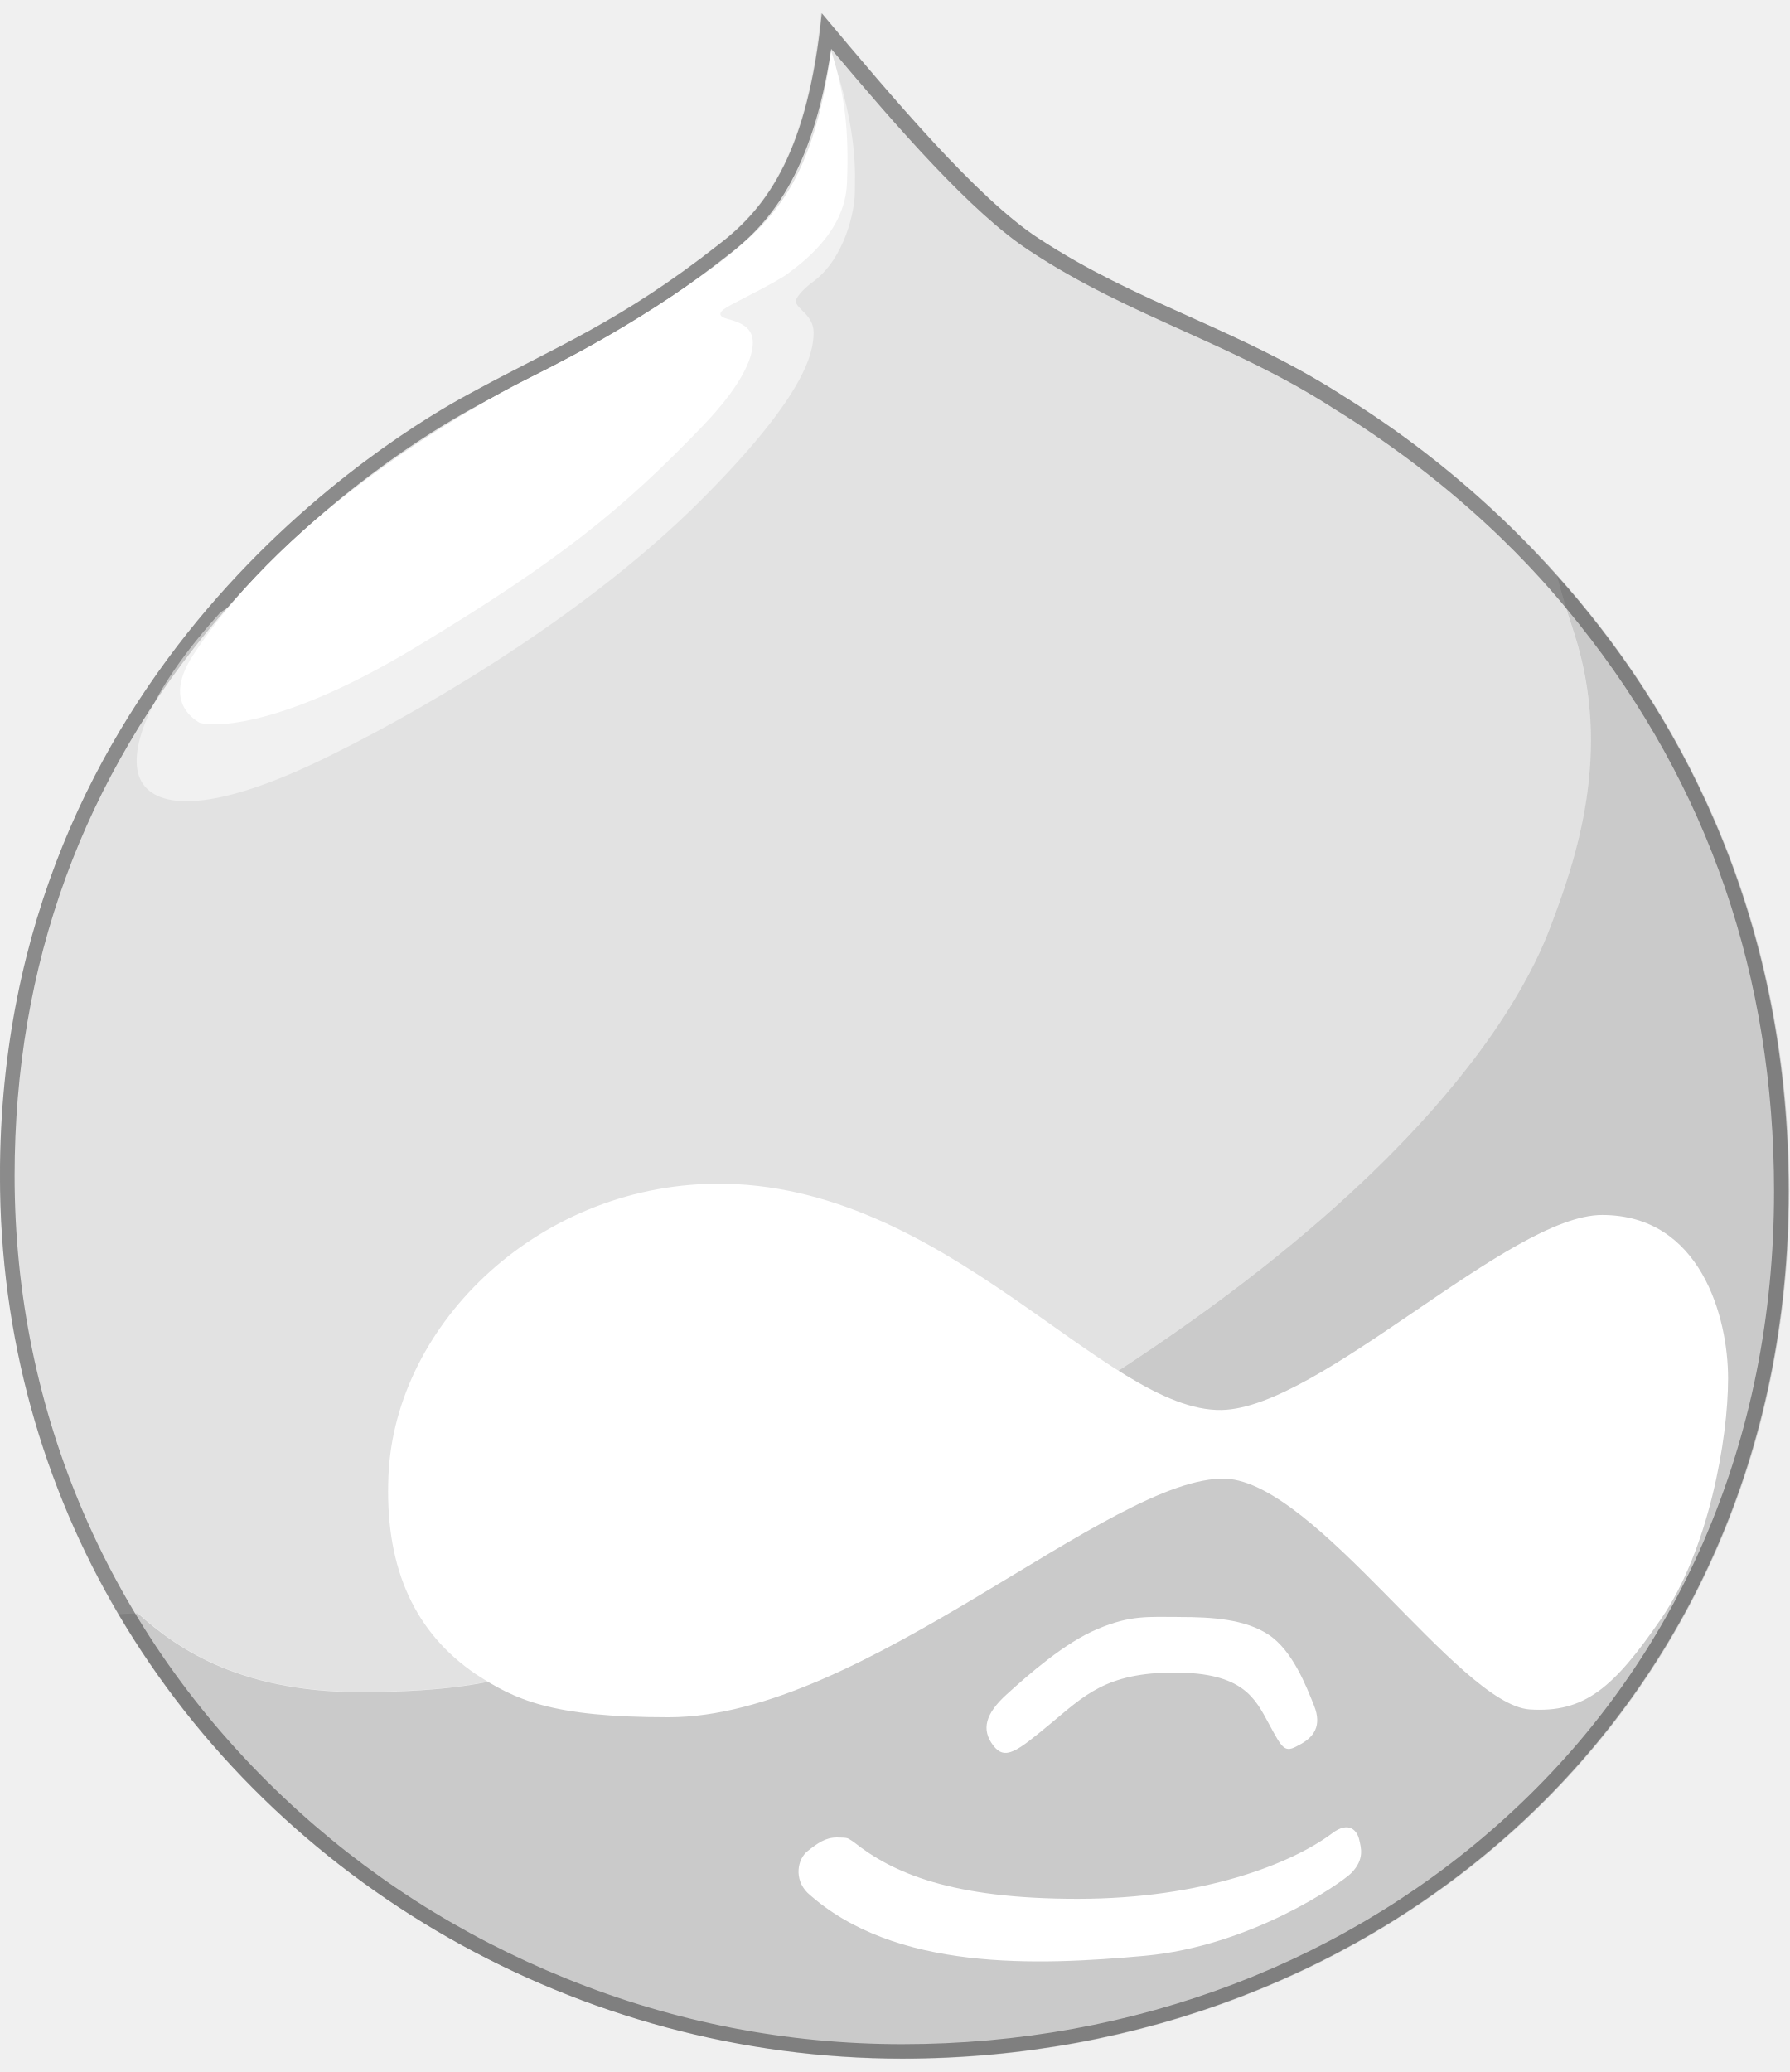
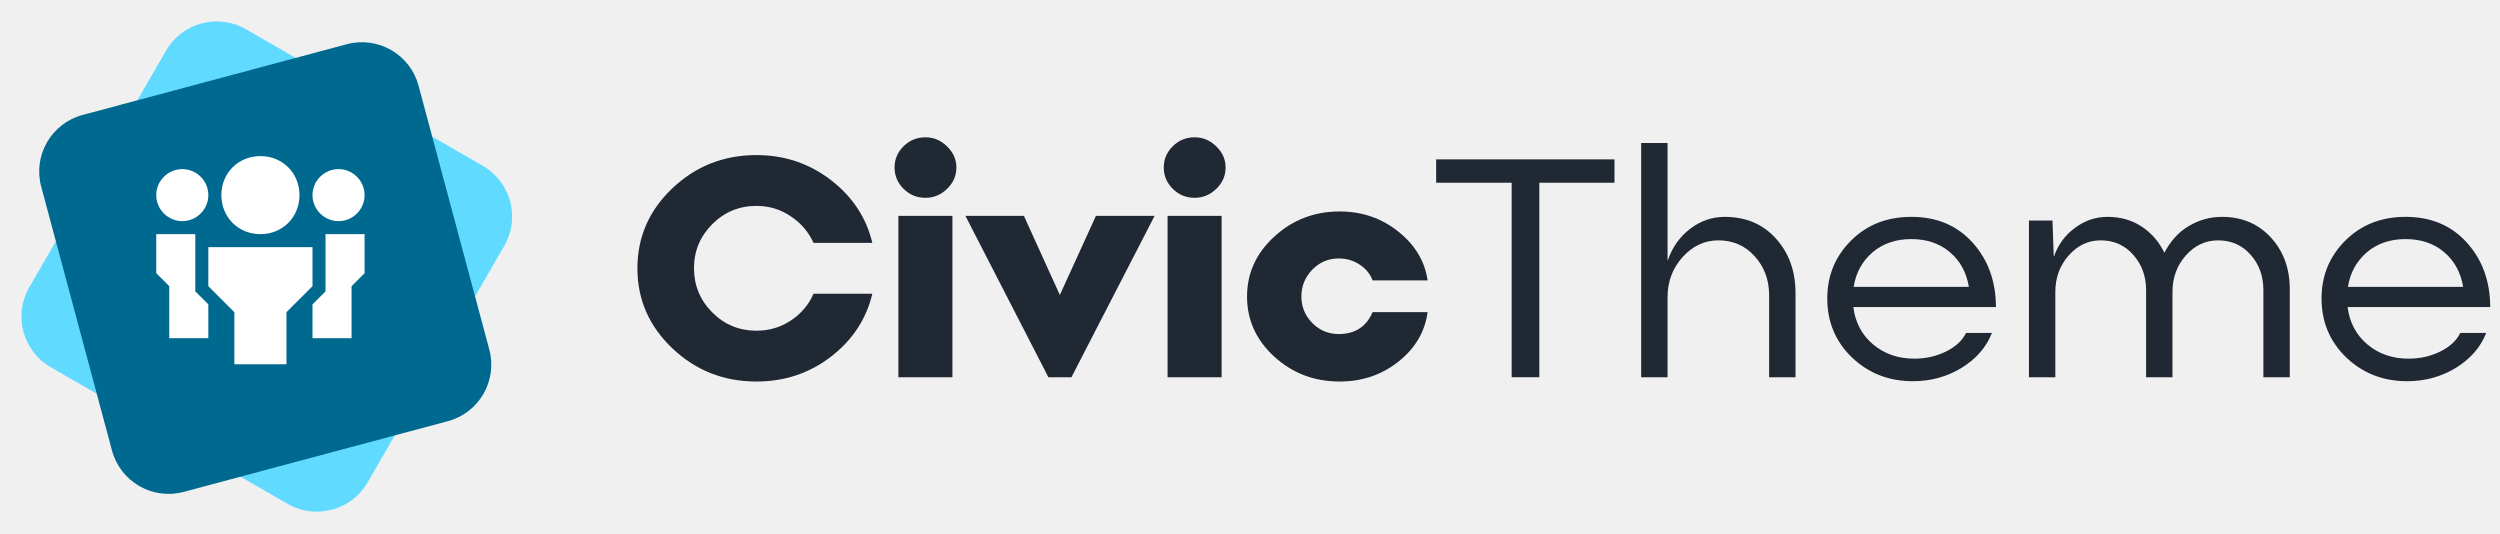
- <svg xmlns="http://www.w3.org/2000/svg" width="57" height="66" viewBox="471.5 467 57 66" enable-background="new 471.5 467 57 66">
-   <path opacity=".2" fill="#303030" d="M528.5 504.965c0 16.634-13.123 27.615-28.24 27.615-10.29 0-19.894-5.523-24.978-14.167l.605-.027c1.313 1.192 3.39 2.58 7.404 2.515 4.77-.064 5.645-.875 9.855-2.756 22.716-10.17 26.925-19.457 27.736-21.59s2.013-5.587.756-9.415c-.242-.737-.42-1.333-.54-1.808-3.018-3.372-6.017-5.225-6.92-5.784-.14-.093-.29-.177-.43-.26l.44.26c2.01 1.247 14.314 8.782 14.314 25.417z" />
-   <path fill="#fff" d="M509.09 518.507c1.006 0 2.077.065 2.83.568.756.503 1.193 1.63 1.445 2.263.25.634 0 1.006-.503 1.258-.438.25-.503.12-.94-.69-.44-.81-.82-1.63-3.01-1.63s-2.887.755-3.948 1.63c-1.062.876-1.443 1.193-1.825.69s-.253-1.006.437-1.63 1.825-1.63 2.888-2.077c1.06-.45 1.62-.383 2.625-.383zm-10.413 7.152c1.257 1.005 3.14 1.825 7.153 1.825 4.015 0 6.836-1.137 8.094-2.077.568-.438.82-.065.875.187.056.25.186.624-.252 1.07-.316.317-3.194 2.33-6.594 2.636-3.4.31-7.964.504-10.73-2.01-.438-.44-.316-1.07 0-1.323.317-.25.568-.438.94-.438.374.008.317.008.513.13z" />
-   <path opacity=".2" fill="#aaa" d="M520.89 496.545c-.81 2.133-5.02 11.42-27.735 21.59-4.21 1.88-5.085 2.69-9.854 2.756-4.013.066-6.09-1.32-7.403-2.514l-.605.028h-.01c-2.393-4.042-3.78-8.783-3.78-13.952 0-7.852 2.97-13.654 6.287-17.687.11-.13.213-.26.325-.382 2.683-3.148 5.55-5.17 7.218-6.203.038-.028.075-.047.112-.065.42-.25.754-.447.987-.568 2.757-1.51 4.77-2.263 7.963-4.77.12-.092.242-.186.354-.288l.008-.01c.875-.754 1.64-1.76 2.18-3.4v-.008c.325-.97.567-2.16.716-3.65l.02.018c2.253 2.69 4.954 5.886 6.89 7.144.69.447 1.38.848 2.068 1.202l.3.15c2.243 1.126 4.507 1.945 6.807 3.333l.428.26c.903.56 3.902 2.412 6.92 5.784.12.475.298 1.07.54 1.807 1.274 3.837.073 7.292-.737 9.425z" />
-   <path opacity=".5" fill="#333" d="M514.176 479.538c-3.26-2.077-6.464-2.887-9.603-4.955-1.938-1.267-4.64-4.47-6.893-7.162-.438 4.332-1.686 6.148-3.26 7.35-3.195 2.515-5.207 3.26-7.963 4.77-2.338 1.256-14.958 8.726-14.958 24.913 0 5.17 1.387 9.91 3.77 13.96 5.077 8.635 14.68 14.158 24.97 14.158 15.126 0 28.24-10.98 28.24-27.614 0-9.127-3.707-15.526-7.386-19.633-3.016-3.382-6.015-5.217-6.918-5.785zm7.627 7.34c4.117 5.15 6.213 11.23 6.213 18.077 0 3.968-.755 7.712-2.245 11.148-1.414 3.25-3.444 6.13-6.053 8.56-5.15 4.806-12.062 7.45-19.475 7.45-3.67 0-7.265-.698-10.692-2.086-3.372-1.36-6.398-3.297-9.016-5.774-5.532-5.225-8.57-12.257-8.57-19.8 0-6.716 2.18-12.695 6.483-17.753 3.288-3.865 6.836-6.007 8.196-6.743.67-.363 1.285-.69 1.89-.997 1.892-.97 3.68-1.89 6.14-3.818 1.312-.997 2.71-2.58 3.305-6.585 2.077 2.468 4.48 5.234 6.314 6.426 1.63 1.08 3.307 1.835 4.918 2.562 1.527.69 3.11 1.406 4.676 2.403l.056.037c4.62 2.84 7.06 5.896 7.86 6.892z" />
-   <path opacity=".5" fill="#fff" d="M497.98 468.678c.874 2.58.753 3.893.753 4.452 0 .56-.307 2.077-1.313 2.832-.438.317-.568.568-.568.624 0 .25.568.438.568 1.006 0 .69-.317 2.077-3.642 5.393-3.325 3.316-8.103 6.278-11.8 8.103-3.698 1.826-5.468 1.686-5.97.81s.185-2.83 2.514-5.392l9.667-6.278 9.164-6.398.503-2.44" />
-   <path fill="#fff" d="M497.98 468.613c-.57 4.145-1.826 5.393-3.512 6.715-2.83 2.133-5.588 3.446-6.212 3.763-1.63.82-7.535 4.08-10.608 8.784-.94 1.444 0 2.012.186 2.133.187.12 2.33.372 6.9-2.385 4.574-2.757 6.595-4.387 9.175-7.078 1.377-1.444 1.573-2.263 1.573-2.636 0-.438-.316-.624-.82-.754-.25-.065-.316-.187 0-.373.317-.186 1.622-.82 1.938-1.07.318-.25 1.827-1.257 1.882-2.887.065-1.63-.056-2.766-.503-4.21zm-14.112 45.628c.065-4.898 4.648-9.472 10.422-9.536 7.348-.065 12.424 7.283 16.13 7.208 3.14-.064 9.166-6.212 12.118-6.212 3.14 0 4.014 3.26 4.014 5.206 0 1.938-.623 5.458-2.133 7.656-1.51 2.198-2.44 3.008-4.2 2.888-2.264-.187-6.78-7.21-9.67-7.35-3.64-.12-11.547 7.6-17.75 7.6-3.763 0-4.9-.567-6.147-1.378-1.92-1.312-2.85-3.315-2.785-6.08z" />
+ <svg xmlns="http://www.w3.org/2000/svg" width="225" height="48" viewBox="0 0 225 48" fill="none">
+   <path d="M14.941 4.562C16.398 2.043 19.623 1.179 22.145 2.634L43.457 14.927C45.98 16.382 46.844 19.604 45.388 22.123L33.083 43.415C31.627 45.935 28.401 46.798 25.879 45.343L4.567 33.051C2.045 31.596 1.181 28.374 2.637 25.854L14.941 4.562Z" fill="#61DAFF" />
+   <path d="M3.709 16.796C2.955 13.986 4.624 11.097 7.438 10.344L31.208 3.981C34.022 3.228 36.913 4.895 37.667 7.706L44.036 31.453C44.79 34.264 43.121 37.153 40.307 37.906L16.537 44.269C13.723 45.022 10.832 43.354 10.078 40.544L3.709 16.796Z" fill="#00698F" />
+   <g clip-path="url(#clip0_13_6186)">
+     <path d="M23.438 21.073C21.445 21.073 19.922 19.551 19.922 17.561C19.922 15.571 21.445 14.049 23.438 14.049C25.43 14.049 26.953 15.571 26.953 17.561C26.953 19.551 25.43 21.073 23.438 21.073Z" fill="white" />
+     <path d="M25.781 32.781H21.094V28.098L18.75 25.756V22.244H28.125V25.756L25.781 28.098V32.781Z" fill="white" />
+     <path d="M16.406 19.902C15.117 19.902 14.062 18.849 14.062 17.561C14.062 16.273 15.117 15.22 16.406 15.22C17.695 15.22 18.75 16.273 18.75 17.561C18.75 18.849 17.695 19.902 16.406 19.902Z" fill="white" />
+     <path d="M17.578 26.224V21.073H14.062V24.585L15.234 25.756V30.439H18.75V27.395L17.578 26.224Z" fill="white" />
+     <path d="M30.469 19.902C31.758 19.902 32.812 18.849 32.812 17.561C32.812 16.273 31.758 15.22 30.469 15.22C29.18 15.22 28.125 16.273 28.125 17.561C28.125 18.849 29.18 19.902 30.469 19.902Z" fill="white" />
+     <path d="M29.297 26.224V21.073H32.812V24.585L31.641 25.756V30.439H28.125V27.395L29.297 26.224Z" fill="white" />
+   </g>
+   <path d="M78.51 26.434C77.967 28.721 76.722 30.612 74.776 32.108C72.841 33.594 70.609 34.337 68.082 34.337C65.135 34.337 62.612 33.342 60.514 31.35C58.416 29.359 57.367 26.958 57.367 24.148C57.367 21.337 58.416 18.936 60.514 16.945C62.612 14.954 65.135 13.958 68.082 13.958C70.599 13.958 72.831 14.706 74.776 16.202C76.722 17.697 77.967 19.584 78.51 21.861H73.217C72.769 20.87 72.082 20.07 71.157 19.46C70.242 18.841 69.217 18.531 68.082 18.531C66.518 18.531 65.187 19.084 64.091 20.189C63.003 21.285 62.46 22.604 62.46 24.148C62.46 25.691 63.008 27.015 64.105 28.12C65.202 29.216 66.527 29.764 68.082 29.764C69.217 29.764 70.247 29.459 71.172 28.849C72.106 28.23 72.788 27.425 73.217 26.434H78.51Z" fill="#1F2833" />
+   <path d="M83.286 17.802C82.523 17.802 81.87 17.535 81.326 17.002C80.782 16.459 80.511 15.816 80.511 15.073C80.511 14.329 80.782 13.691 81.326 13.158C81.87 12.624 82.523 12.357 83.286 12.357C84.03 12.357 84.678 12.629 85.231 13.172C85.794 13.715 86.075 14.348 86.075 15.073C86.075 15.816 85.794 16.459 85.231 17.002C84.678 17.535 84.03 17.802 83.286 17.802ZM80.854 33.951V19.431H85.718V33.951H80.854Z" fill="#1F2833" />
+   <path d="M94.356 33.951L86.889 19.431H92.153L95.386 26.548L98.633 19.431H103.912L96.43 33.951H94.356Z" fill="#1F2833" />
+   <path d="M107.514 17.802C106.751 17.802 106.098 17.535 105.555 17.002C105.011 16.459 104.739 15.816 104.739 15.073C104.739 14.329 105.011 13.691 105.555 13.158C106.098 12.624 106.751 12.357 107.514 12.357C108.258 12.357 108.907 12.629 109.46 13.172C110.023 13.715 110.304 14.348 110.304 15.073C110.304 15.816 110.023 16.459 109.46 17.002C108.907 17.535 108.258 17.802 107.514 17.802ZM105.083 33.951V19.431H109.946V33.951H105.083Z" fill="#1F2833" />
+   <path d="M128.484 28.092C128.245 29.864 127.368 31.35 125.851 32.551C124.345 33.742 122.585 34.337 120.573 34.337C118.284 34.337 116.319 33.589 114.679 32.093C113.048 30.598 112.233 28.797 112.233 26.691C112.233 24.586 113.053 22.785 114.693 21.289C116.334 19.784 118.294 19.031 120.573 19.031C122.585 19.031 124.345 19.636 125.851 20.846C127.358 22.047 128.236 23.509 128.484 25.234H123.534C123.315 24.652 122.928 24.181 122.375 23.819C121.822 23.447 121.193 23.261 120.487 23.261C119.552 23.261 118.756 23.6 118.098 24.276C117.45 24.953 117.125 25.758 117.125 26.691C117.125 27.606 117.45 28.397 118.098 29.064C118.756 29.731 119.552 30.064 120.487 30.064C121.956 30.064 122.971 29.407 123.534 28.092H128.484Z" fill="#1F2833" />
+   <path d="M145.304 14.344V16.445H138.538V33.951H136.049V16.445H129.254V14.344H145.304Z" fill="#1F2833" />
+   <path d="M147.705 33.951V12.872H150.08V23.419H150.109C150.5 22.266 151.162 21.327 152.097 20.603C153.041 19.879 154.085 19.517 155.23 19.517C157.128 19.517 158.663 20.17 159.836 21.475C161.009 22.771 161.596 24.405 161.596 26.377V33.951H159.221V26.577C159.221 25.195 158.792 24.028 157.933 23.076C157.075 22.113 155.983 21.632 154.658 21.632C153.408 21.632 152.331 22.137 151.425 23.147C150.528 24.148 150.08 25.348 150.08 26.748V33.951H147.705Z" fill="#1F2833" />
+   <path d="M172.279 32.279C173.319 32.279 174.272 32.065 175.14 31.636C176.008 31.207 176.609 30.65 176.943 29.964H179.274C178.769 31.25 177.858 32.298 176.542 33.108C175.226 33.908 173.767 34.309 172.165 34.309C170 34.309 168.174 33.599 166.686 32.179C165.198 30.75 164.454 28.978 164.454 26.863C164.454 24.814 165.165 23.08 166.586 21.661C168.016 20.232 169.828 19.517 172.022 19.517C174.311 19.517 176.151 20.294 177.544 21.847C178.936 23.4 179.632 25.329 179.632 27.634H166.8C166.972 29.016 167.563 30.136 168.574 30.993C169.595 31.85 170.83 32.279 172.279 32.279ZM172.022 21.518C170.62 21.518 169.452 21.918 168.517 22.718C167.592 23.519 167.029 24.552 166.829 25.82H177.2C176.981 24.514 176.409 23.471 175.484 22.69C174.559 21.909 173.405 21.518 172.022 21.518Z" fill="#1F2833" />
+   <path d="M199.957 19.517C201.769 19.517 203.243 20.136 204.378 21.375C205.513 22.614 206.08 24.162 206.08 26.02V33.951H203.705V26.105C203.705 24.857 203.324 23.8 202.561 22.933C201.798 22.066 200.821 21.632 199.628 21.632C198.494 21.632 197.526 22.085 196.725 22.99C195.923 23.895 195.523 24.991 195.523 26.277V33.951H193.148V26.105C193.148 24.857 192.762 23.8 191.99 22.933C191.227 22.066 190.249 21.632 189.057 21.632C187.941 21.632 186.983 22.085 186.182 22.99C185.381 23.895 184.98 24.991 184.98 26.277V33.951H182.605V19.846H184.723L184.837 23.061H184.866C185.238 22.004 185.867 21.151 186.754 20.503C187.641 19.846 188.614 19.517 189.672 19.517C190.845 19.517 191.87 19.808 192.748 20.389C193.625 20.961 194.307 21.747 194.793 22.747C195.356 21.67 196.095 20.865 197.011 20.332C197.936 19.789 198.918 19.517 199.957 19.517Z" fill="#1F2833" />
+   <path d="M216.764 32.279C217.803 32.279 218.757 32.065 219.625 31.636C220.493 31.207 221.094 30.65 221.427 29.964H223.759C223.254 31.25 222.343 32.298 221.027 33.108C219.711 33.908 218.252 34.309 216.649 34.309C214.485 34.309 212.658 33.599 211.171 32.179C209.683 30.75 208.939 28.978 208.939 26.863C208.939 24.814 209.649 23.08 211.07 21.661C212.501 20.232 214.313 19.517 216.506 19.517C218.795 19.517 220.636 20.294 222.028 21.847C223.42 23.4 224.117 25.329 224.117 27.634H211.285C211.457 29.016 212.048 30.136 213.059 30.993C214.079 31.85 215.314 32.279 216.764 32.279ZM216.506 21.518C215.104 21.518 213.936 21.918 213.002 22.718C212.077 23.519 211.514 24.552 211.314 25.82H221.685C221.465 24.514 220.893 23.471 219.968 22.69C219.043 21.909 217.889 21.518 216.506 21.518Z" fill="#1F2833" />
+   <defs>
+     <clipPath id="clip0_13_6186">
+       <rect width="18.75" height="18.732" fill="white" transform="translate(14.0625 14.0488)" />
+     </clipPath>
+   </defs>
</svg>
